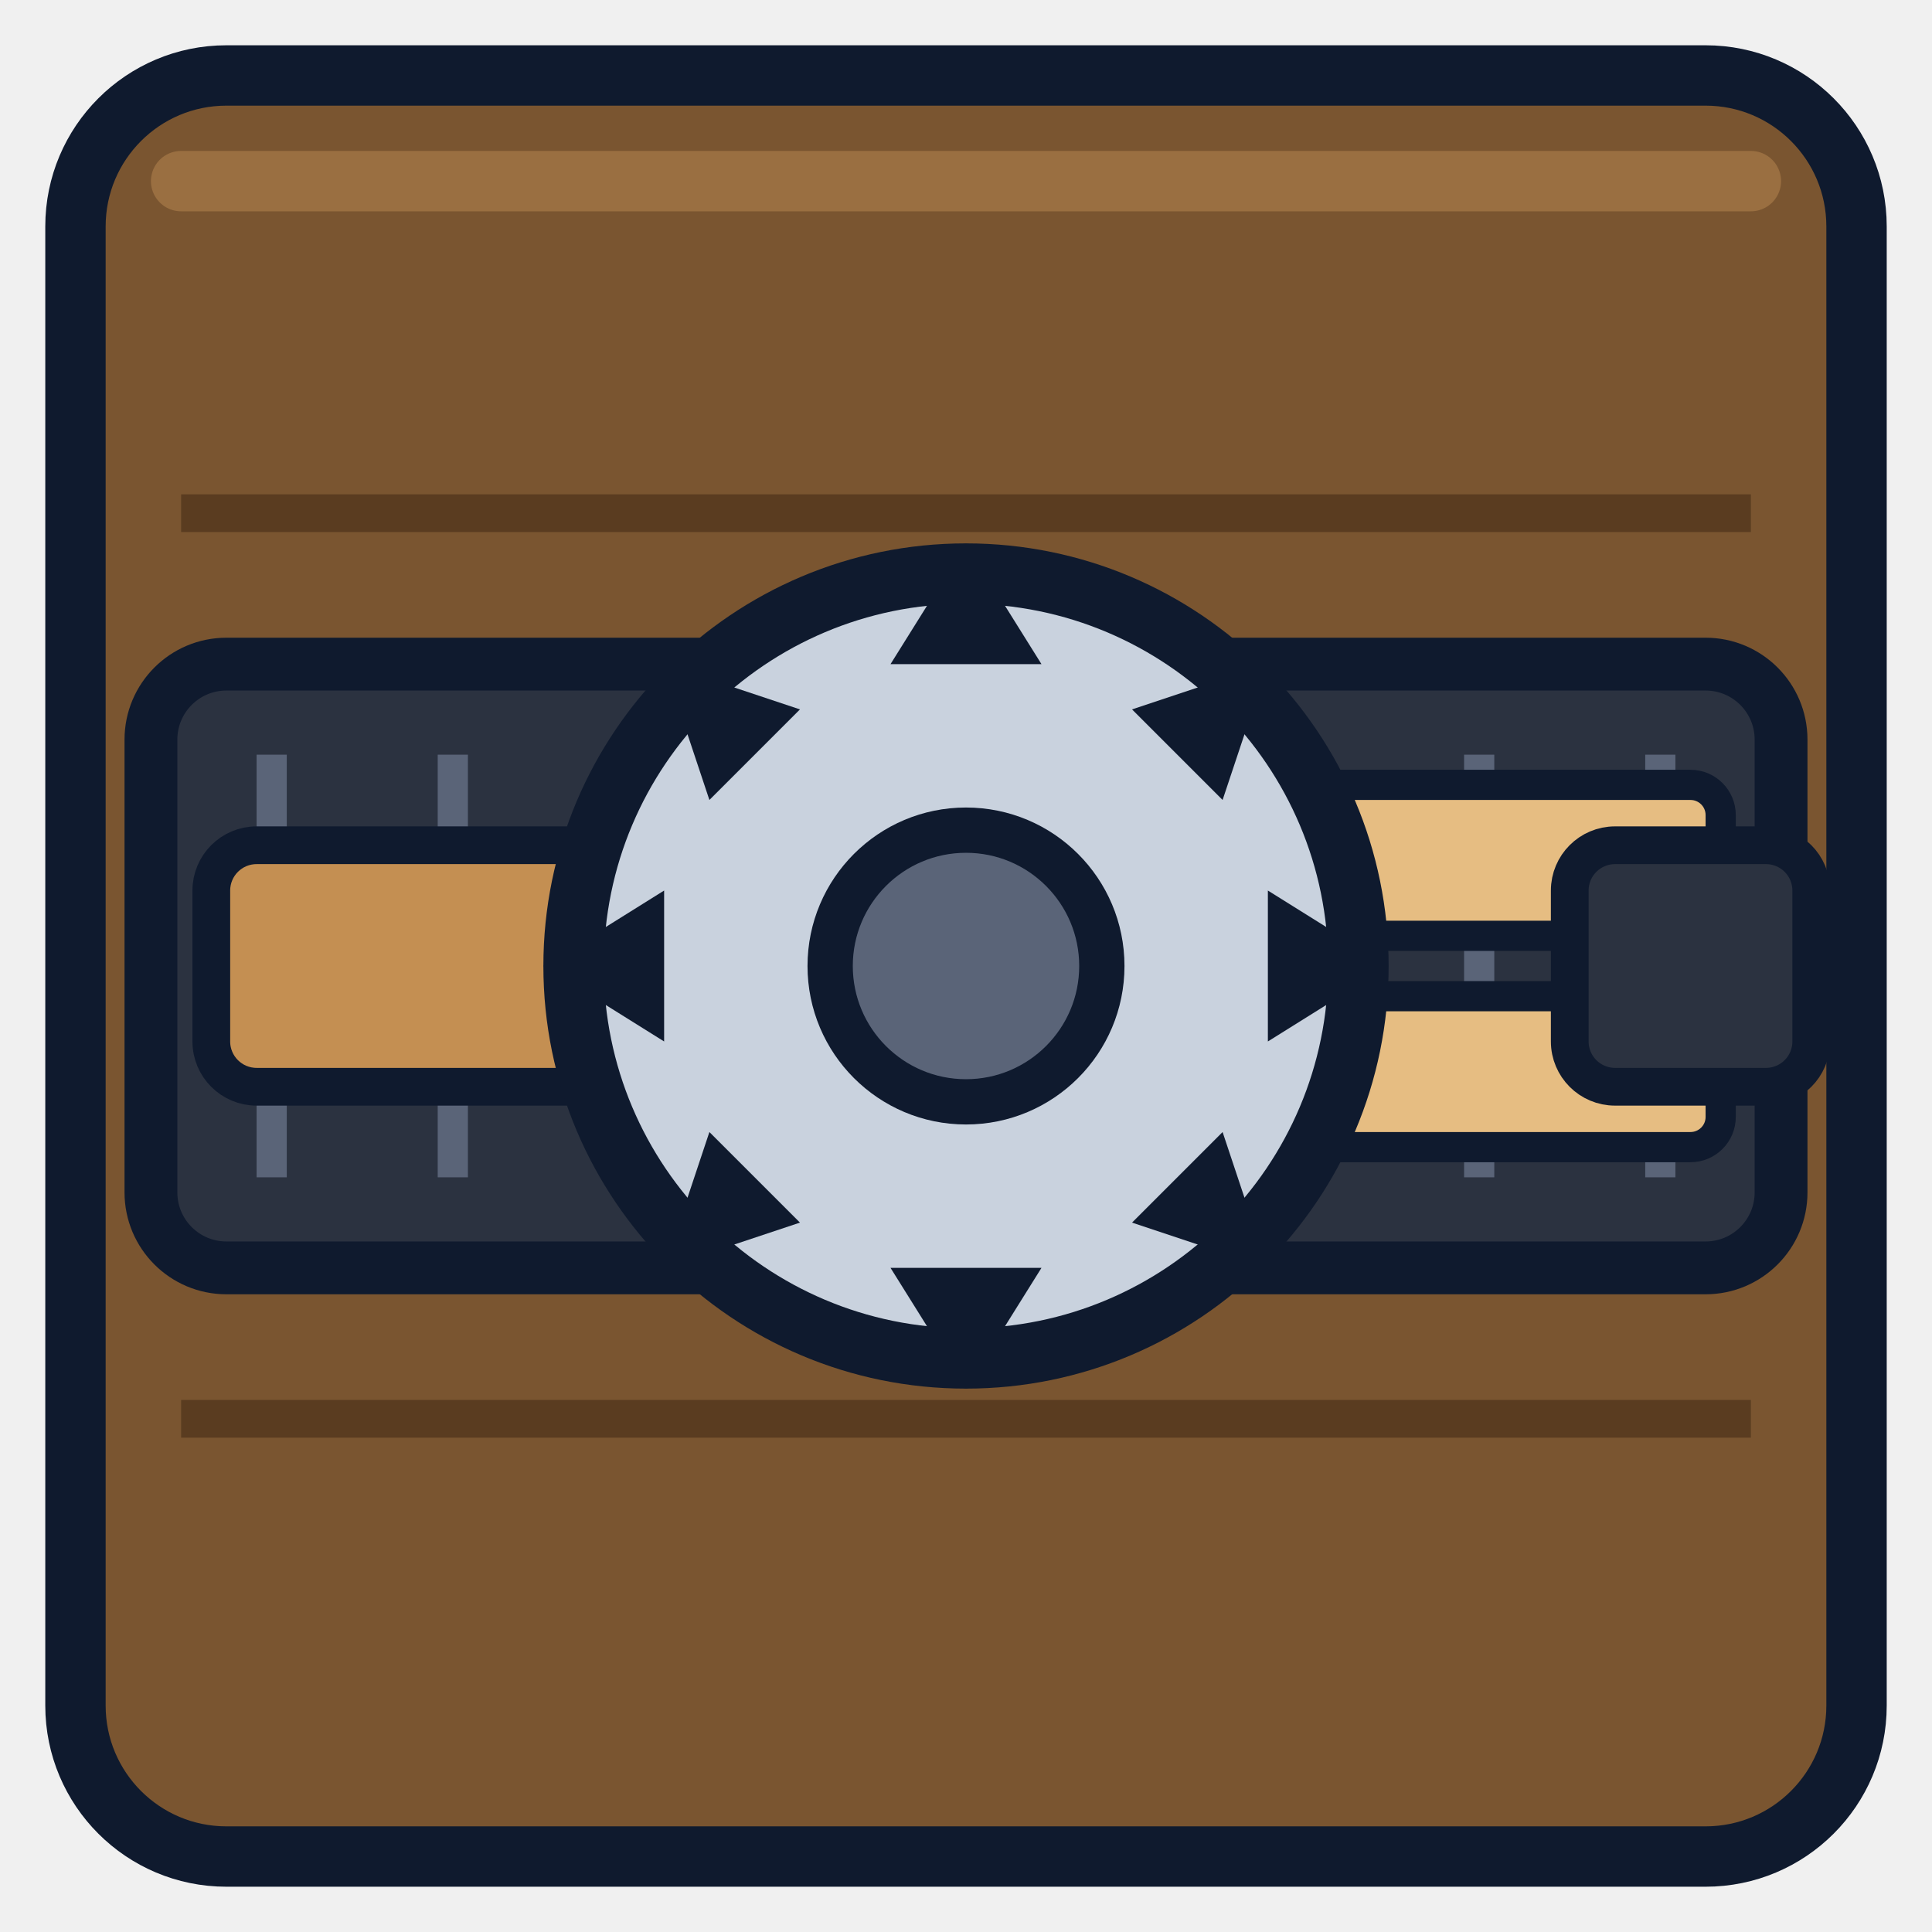
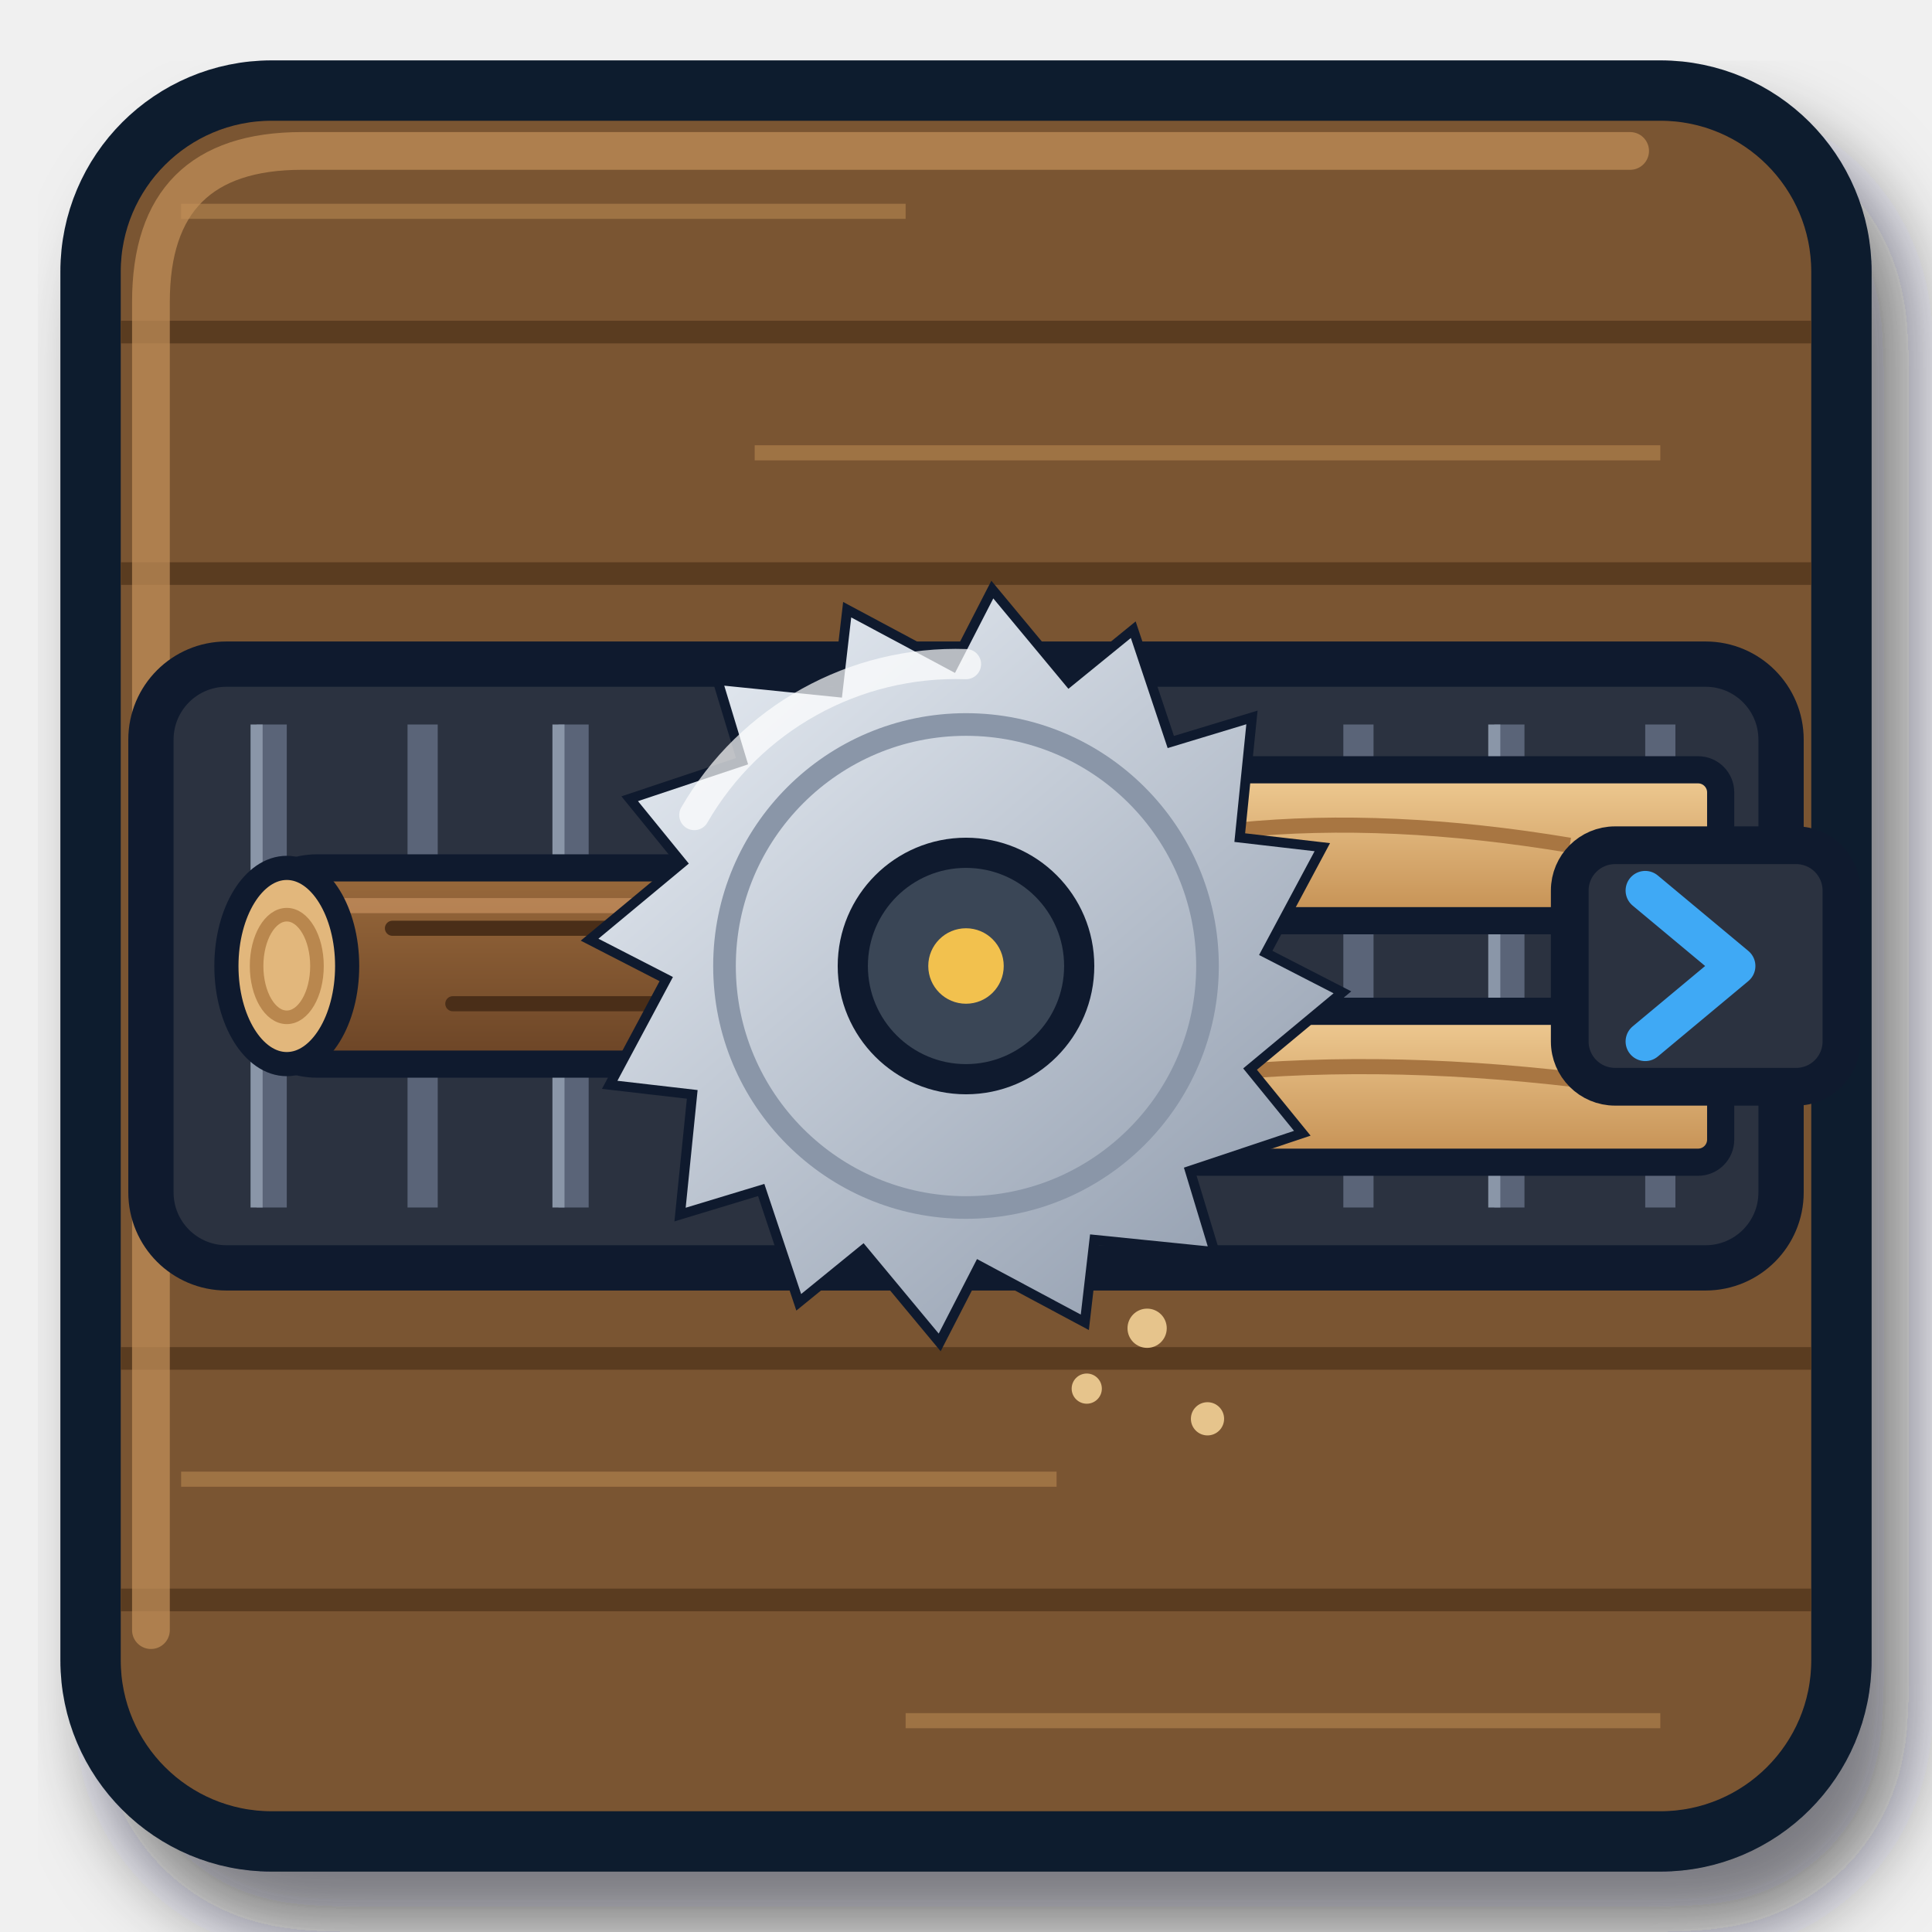
<svg xmlns="http://www.w3.org/2000/svg" viewBox="0 0 128 128">
-   <rect x="5" y="5" width="118" height="118" rx="10" fill="#7a5530" stroke="#0f1a2e" stroke-width="4" />
-   <path d="M12 12 H116" stroke="#a87a48" stroke-width="4" stroke-linecap="round" opacity="0.7" />
-   <g stroke="#5a3c20" stroke-width="2.5">
-     <path d="M12 34 H116 M12 94 H116" />
+   <defs>
+     <linearGradient id="mBright" x1="0" y1="0" x2="1" y2="1">
+       <stop offset="0" stop-color="#eef3f9" />
+       <stop offset="1" stop-color="#8a96a8" />
+     </linearGradient>
+     <path id="pSaw" d="M100 0 L77 22 L92 38 L63 50 L71 71 L39 70 L38 92 L9 79 L0 100 L-22 77 L-38 92 L-50 63 L-71 71 L-70 39 L-92 38 L-79 9 L-100 0 L-77 -22 L-92 -38 L-63 -50 L-71 -71 L-39 -70 L-38 -92 L-9 -79 L-0 -100 L22 -77 L38 -92 L50 -63 L71 -71 L70 -39 L92 -38 L79 -9 Z" />
+     <linearGradient id="mPlank" x1="0" y1="0" x2="0" y2="1">
+       <stop offset="0" stop-color="#f0cc94" />
+       <stop offset="1" stop-color="#c48f52" />
+     </linearGradient>
+     <g id="mLog">
+       <rect x="0" y="0" width="50" height="13" rx="5" fill="url(#mWood)" stroke="#0f1a2e" stroke-width="1.8" />
+       <path d="M10 4 H40 M14 9 H44" stroke="#4a2e18" stroke-width="1" stroke-linecap="round" />
+       <path d="M6 2.5 H46" stroke="#c69060" stroke-width="1" opacity="0.7" />
+       <ellipse cx="3" cy="6.5" rx="4" ry="6.5" fill="#e2b77c" stroke="#0f1a2e" stroke-width="1.6" />
+       <ellipse cx="3" cy="6.5" rx="2" ry="3.4" fill="none" stroke="#b9874e" stroke-width="0.9" />
+     </g>
+     <linearGradient id="mWood" x1="0" y1="0" x2="0" y2="1">
+       <stop offset="0" stop-color="#9a6a3c" />
+       <stop offset="1" stop-color="#6b4426" />
+     </linearGradient>
+     <filter id="mSh" x="-10%" y="-10%" width="130%" height="130%">
+       <feDropShadow dx="2.5" dy="4" stdDeviation="2.5" flood-color="#0a1322" flood-opacity="0.55" />
+     </filter>
+   </defs>
+   <g filter="url(#mSh)">
+     <rect x="6" y="6" width="116" height="116" rx="12" fill="#7a5530" stroke="#0f1a2e" stroke-width="4" />
  </g>
-   <rect x="10" y="44" width="108" height="40" rx="5" fill="#2b3240" stroke="#0f1a2e" stroke-width="3.5" />
+   <g stroke="#5a3c20" stroke-width="1.5">
+     <path d="M8 22 H120 M8 38 H120 M8 90 H120 M8 106 H120" />
+   </g>
+   <g stroke="#a87a48" stroke-width="1" opacity="0.8">
+     <path d="M12 14 H60 M50 30 H110 M12 98 H70 M60 114 H110" />
+   </g>
+   <path d="M10 108 V20 Q10 10 20 10 H108" fill="none" stroke="#c4925a" stroke-width="2.5" stroke-linecap="round" opacity="0.7" />
+   <rect x="10" y="44" width="108" height="40" rx="5" fill="#2b3240" stroke="#0f1a2e" stroke-width="3" />
  <g stroke="#5a6478" stroke-width="2">
-     <path d="M18 50 V78 M30 50 V78 M42 50 V78 M86 50 V78 M98 50 V78 M110 50 V78" />
+     <path d="M18 48 V80 M28 48 V80 M38 48 V80 M90 48 V80 M100 48 V80 M110 48 V80" />
  </g>
-   <rect x="14" y="56" width="40" height="16" rx="3" fill="#c48f52" stroke="#0f1a2e" stroke-width="2.5" />
-   <rect x="76" y="52" width="38" height="10" rx="2" fill="#e6bd82" stroke="#0f1a2e" stroke-width="2" />
-   <rect x="76" y="66" width="38" height="10" rx="2" fill="#e6bd82" stroke="#0f1a2e" stroke-width="2" />
-   <circle cx="64" cy="64" r="26" fill="#c9d2de" stroke="#0f1a2e" stroke-width="4" />
-   <g fill="#0f1a2e">
-     <path d="M64 36 l5 8 h-10 z" />
-     <path d="M92 64 l-8 5 v-10 z" />
-     <path d="M64 92 l-5 -8 h10 z" />
-     <path d="M36 64 l8 -5 v10 z" />
-     <path d="M84 44 l-3 9 l-6 -6 z" />
-     <path d="M84 84 l-9 -3 l6 -6 z" />
-     <path d="M44 84 l3 -9 l6 6 z" />
-     <path d="M44 44 l9 3 l-6 6 z" />
+   <g stroke="#8a96a8" stroke-width="0.8">
+     <path d="M18 48 V80 M38 48 V80 M100 48 V80" transform="translate(-1 0)" />
  </g>
-   <circle cx="64" cy="64" r="9" fill="#5a6478" stroke="#0f1a2e" stroke-width="3" />
-   <rect x="104" y="56" width="16" height="16" rx="3" fill="#2b3240" stroke="#0f1a2e" stroke-width="2.5" />
+   <use href="#mLog" x="16" y="57.5" transform="translate(0 0)" />
+   <rect x="78" y="51" width="36" height="10" rx="1.5" fill="url(#mPlank)" stroke="#0f1a2e" stroke-width="1.8" />
+   <rect x="78" y="67" width="36" height="10" rx="1.5" fill="url(#mPlank)" stroke="#0f1a2e" stroke-width="1.8" />
+   <path d="M82 55 Q92 54 104 56 M82 71 Q94 70 108 72" stroke="#a87642" stroke-width="1" fill="none" />
+   <use href="#pSaw" transform="translate(64 64) rotate(4) scale(0.25)" fill="url(#mBright)" stroke="#0f1a2e" stroke-width="2.6" vector-effect="non-scaling-stroke" />
+   <circle cx="64" cy="64" r="16" fill="none" stroke="#8a96a8" stroke-width="1.5" />
+   <circle cx="64" cy="64" r="7.5" fill="#3a4656" stroke="#0f1a2e" stroke-width="2" />
+   <circle cx="64" cy="64" r="2.5" fill="#f2c14e" />
+   <path d="M46 54 A20 20 0 0 1 64 44" fill="none" stroke="#ffffff" stroke-width="2" stroke-linecap="round" opacity="0.7" />
+   <g fill="#e6c48c">
+     <circle cx="76" cy="88" r="1.3" />
+     <circle cx="72" cy="92" r="1" />
+     <circle cx="80" cy="94" r="1.1" />
+   </g>
+   <rect x="104" y="56" width="18" height="16" rx="3" fill="#2b3240" stroke="#0f1a2e" stroke-width="2.5" />
+   <path d="M109 59 L115 64 L109 69" fill="none" stroke="#3fa9f5" stroke-width="2.6" stroke-linecap="round" stroke-linejoin="round" />
</svg>
